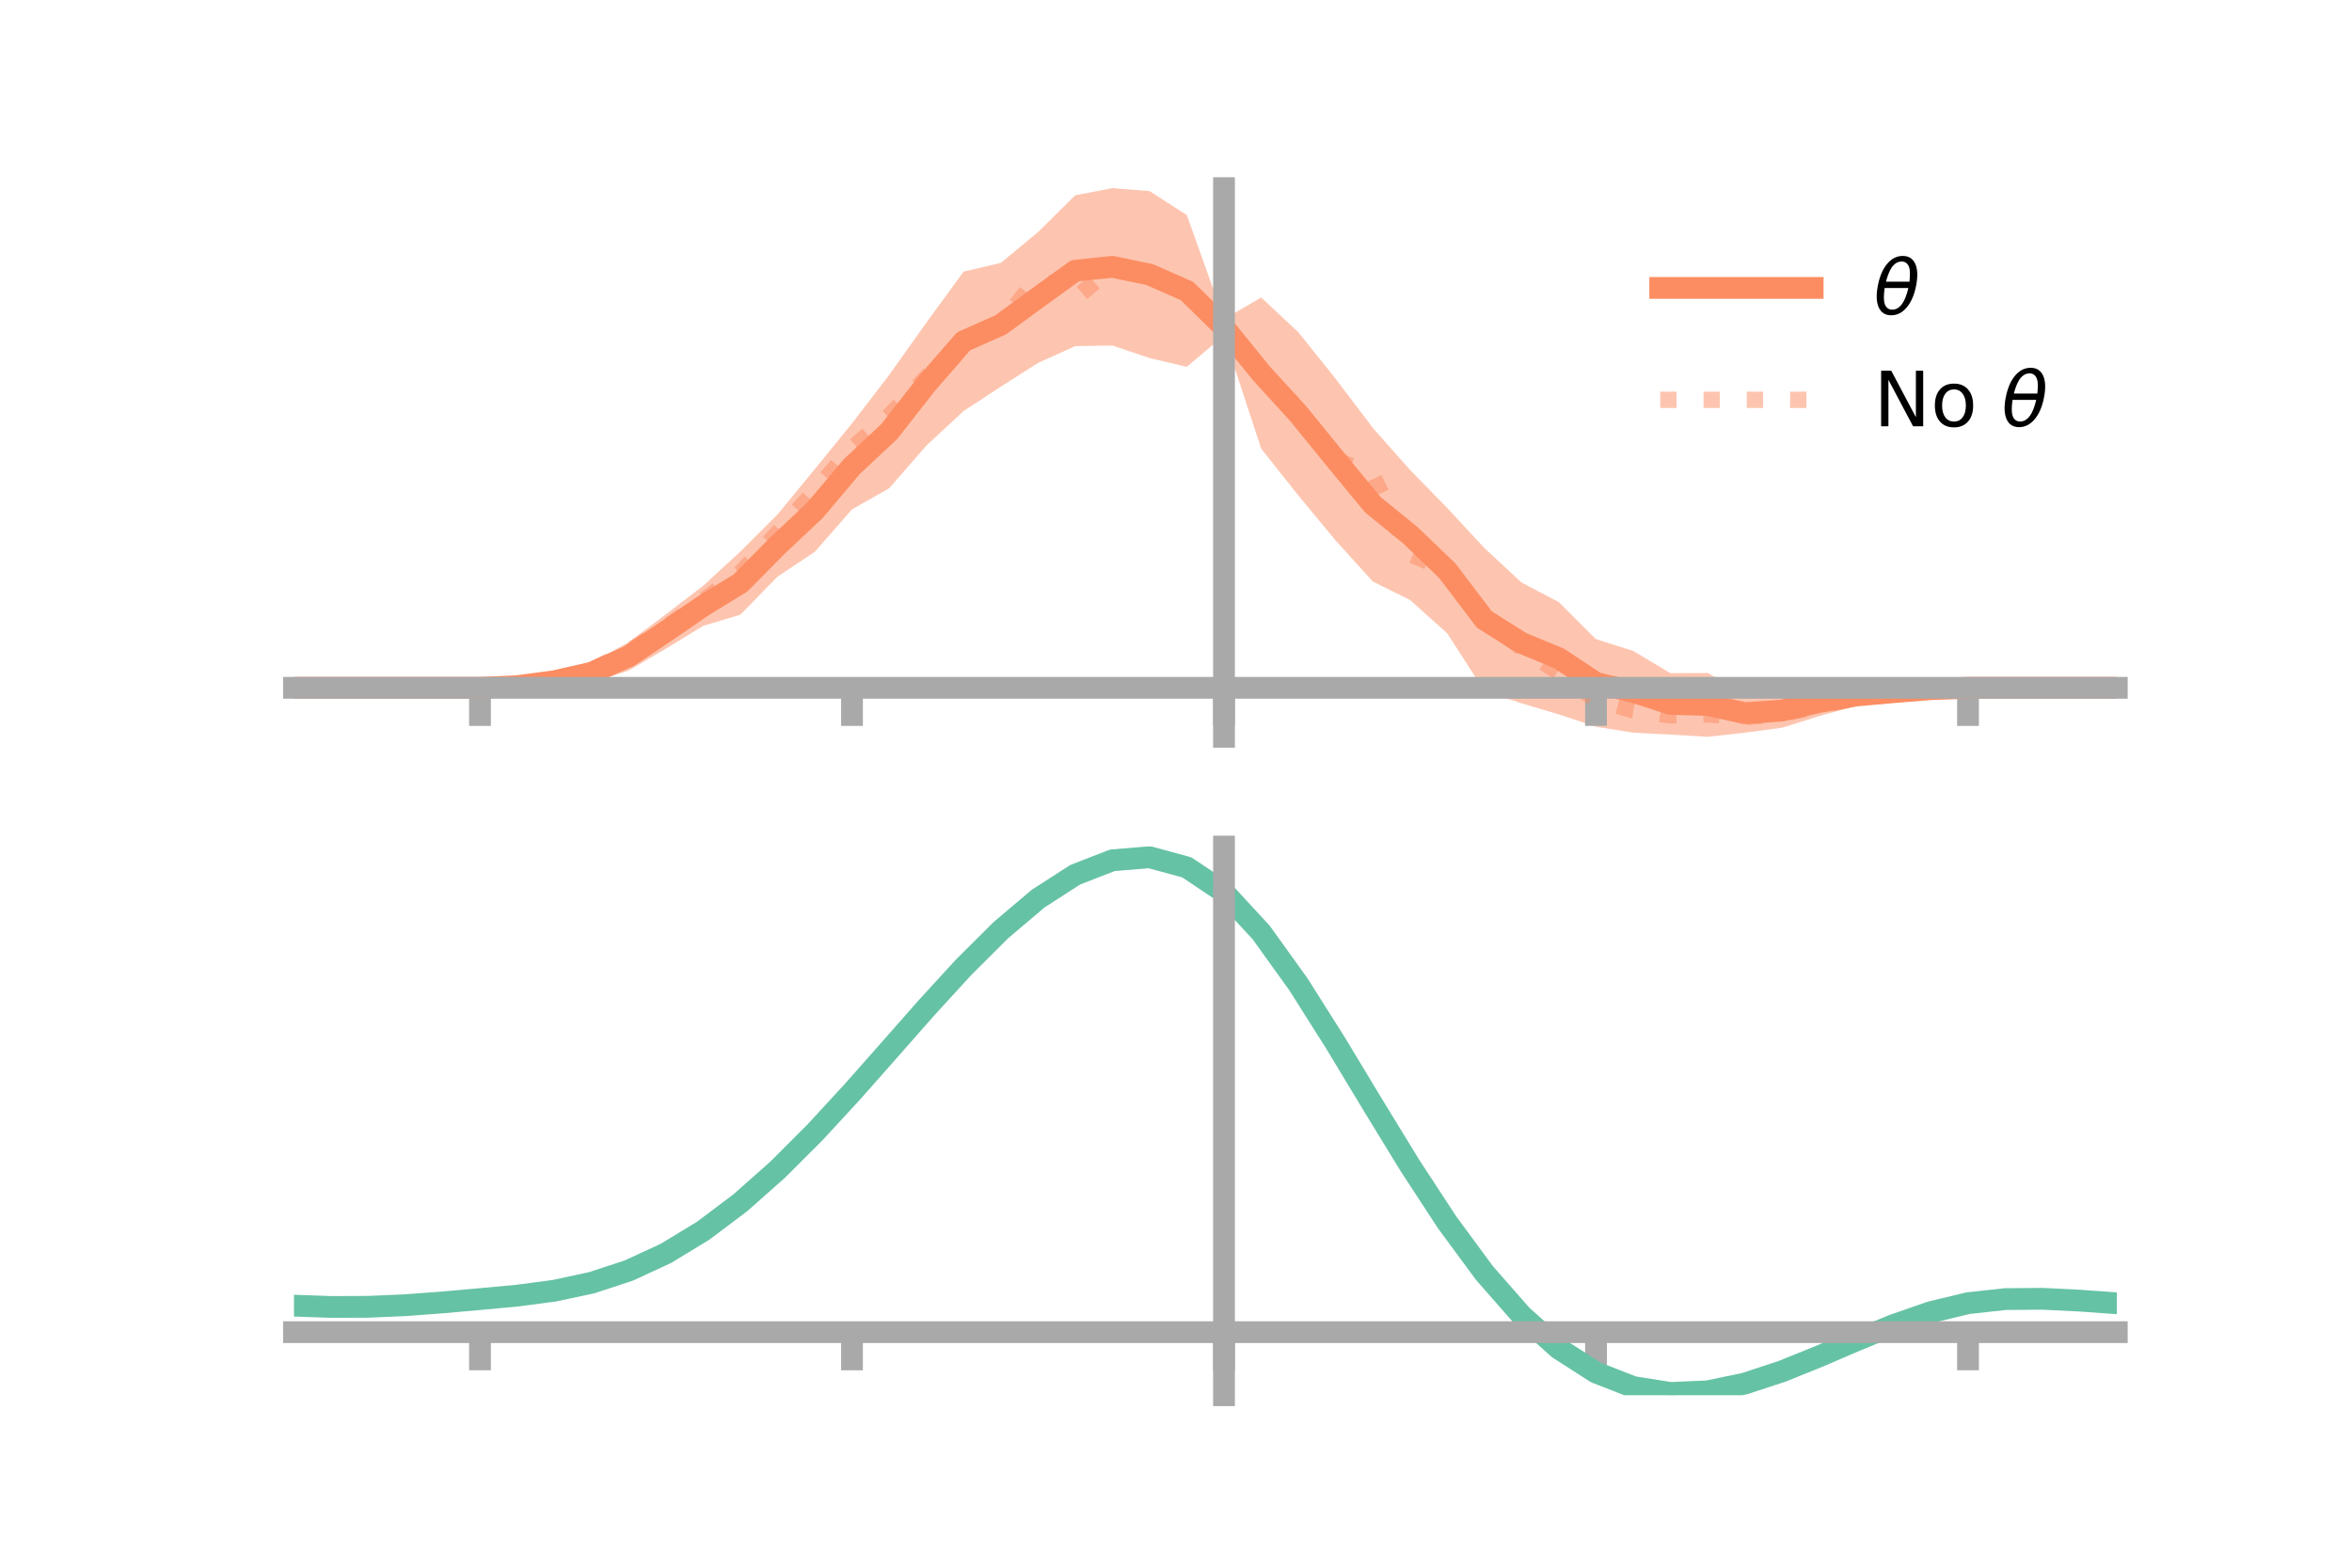
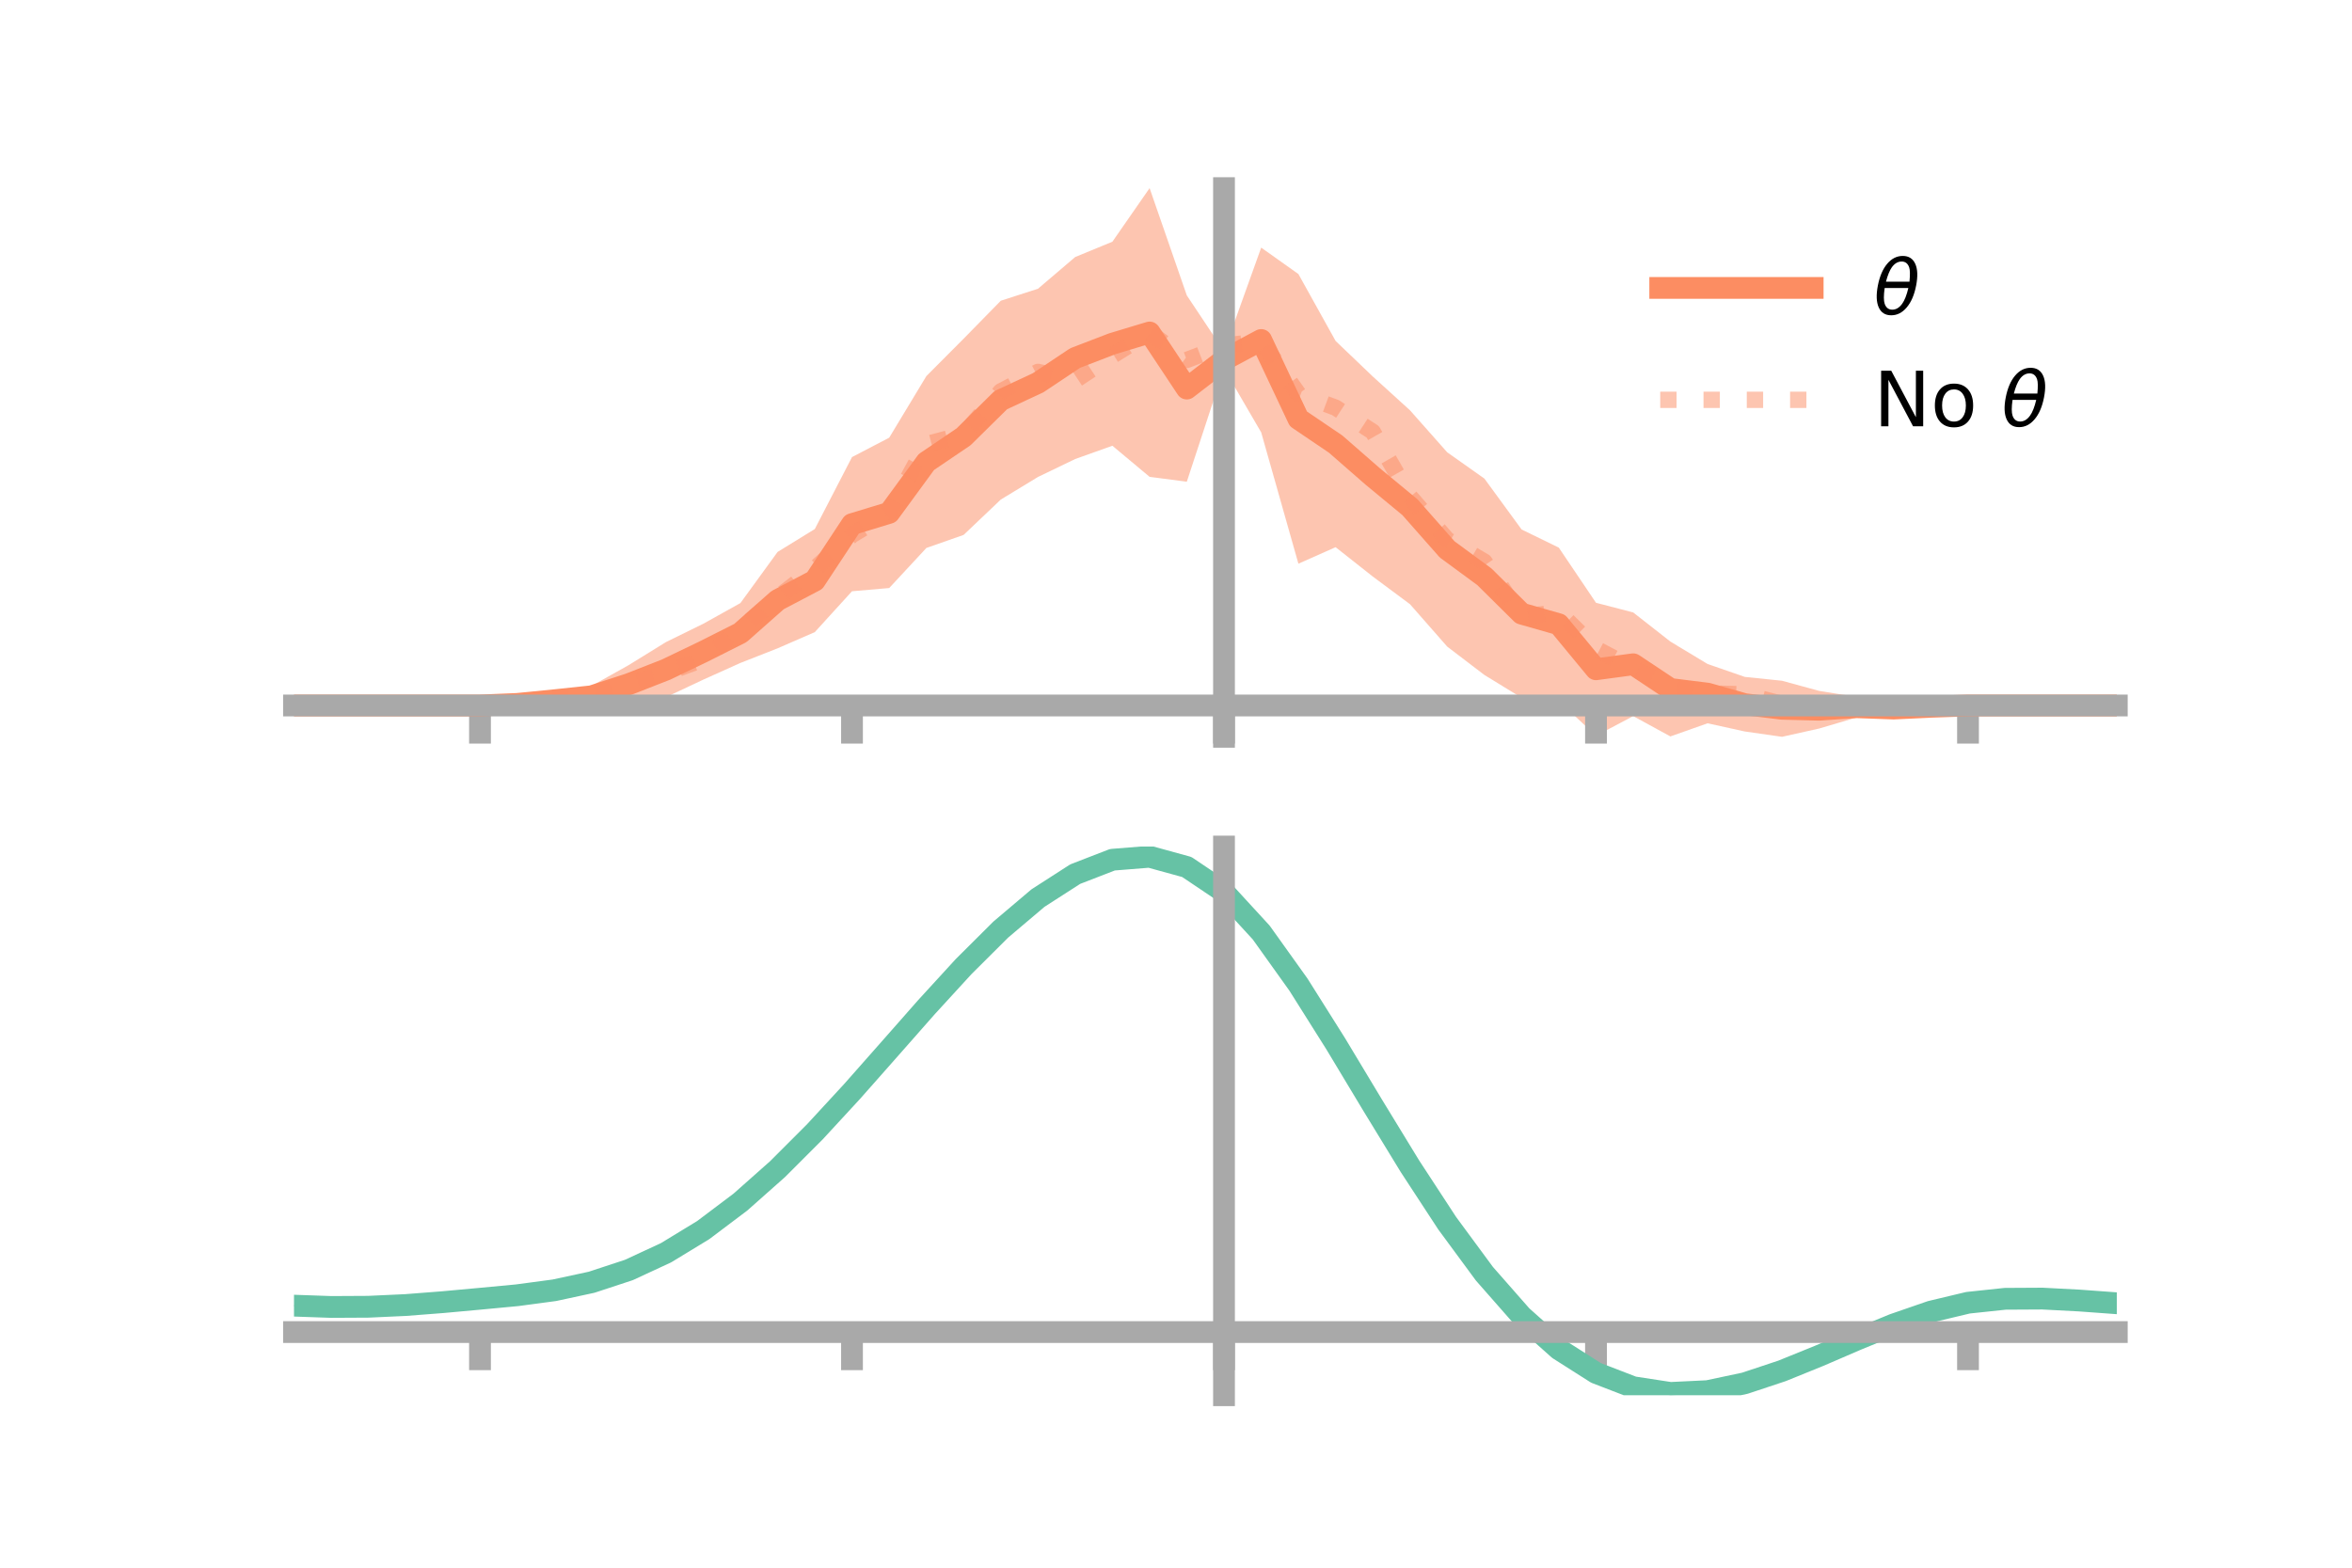
<svg xmlns="http://www.w3.org/2000/svg" xmlns:xlink="http://www.w3.org/1999/xlink" height="144pt" version="1.1" viewBox="0 0 216 144" width="216pt">
  <defs>
    <style type="text/css">*{stroke-linecap:butt;stroke-linejoin:round;}</style>
  </defs>
  <g id="figure_1">
    <g id="patch_1">
      <path d="M 0 144  L 216 144  L 216 0  L 0 0  z " style="fill:none;" />
    </g>
    <g id="axes_1">
      <g id="patch_2">
        <path d="M 27 67.68  L 194.4 67.68  L 194.4 17.28  L 27 17.28  z " style="fill:none;" />
      </g>
      <g id="PolyCollection_1">
-         <path clip-path="url(#p9a09a93b21)" d="M 27 63.179  L 27 63.179  L 30.416 63.179  L 33.833 63.179  L 37.249 63.179  L 40.665 63.179  L 44.082 63.174  L 47.498 62.874  L 50.914 62.13  L 54.331 60.881  L 57.747 58.977  L 61.163 56.417  L 64.58 53.804  L 67.996 50.66  L 71.412 47.246  L 74.829 43.092  L 78.245 38.892  L 81.661 34.439  L 85.078 29.631  L 88.494 24.947  L 91.91 24.149  L 95.327 21.319  L 98.743 17.939  L 102.159 17.28  L 105.576 17.553  L 108.992 19.75  L 112.408 29.317  L 115.824 27.326  L 119.241 30.521  L 122.657 34.79  L 126.073 39.304  L 129.49 43.159  L 132.906 46.657  L 136.322 50.338  L 139.739 53.511  L 143.155 55.305  L 146.571 58.712  L 149.988 59.791  L 153.404 61.834  L 156.82 61.818  L 160.237 63.724  L 163.653 63.687  L 167.069 63.186  L 170.486 62.957  L 173.902 63.151  L 177.318 63.15  L 180.735 63.177  L 184.151 63.179  L 187.567 63.179  L 190.984 63.179  L 194.4 63.179  L 194.4 63.179  L 194.4 63.179  L 190.984 63.179  L 187.567 63.179  L 184.151 63.179  L 180.735 63.184  L 177.318 63.456  L 173.902 64.01  L 170.486 64.814  L 167.069 65.779  L 163.653 66.848  L 160.237 67.299  L 156.82 67.68  L 153.404 67.479  L 149.988 67.3  L 146.571 66.754  L 143.155 65.621  L 139.739 64.605  L 136.322 63.477  L 132.906 58.169  L 129.49 55.112  L 126.073 53.415  L 122.657 49.644  L 119.241 45.517  L 115.824 41.215  L 112.408 30.809  L 108.992 33.696  L 105.576 32.892  L 102.159 31.738  L 98.743 31.793  L 95.327 33.339  L 91.91 35.52  L 88.494 37.754  L 85.078 40.928  L 81.661 44.85  L 78.245 46.788  L 74.829 50.689  L 71.412 52.962  L 67.996 56.459  L 64.58 57.49  L 61.163 59.578  L 57.747 61.592  L 54.331 62.709  L 50.914 63.015  L 47.498 63.184  L 44.082 63.181  L 40.665 63.179  L 37.249 63.179  L 33.833 63.179  L 30.416 63.179  L 27 63.179  z " style="fill:#fc8d62;fill-opacity:0.5;" />
+         <path clip-path="url(#p90c4961d14)" d="M 27 64.802  L 27 64.802  L 30.416 64.802  L 33.833 64.802  L 37.249 64.802  L 40.665 64.802  L 44.082 64.801  L 47.498 64.463  L 50.914 63.714  L 54.331 63.001  L 57.747 61.088  L 61.163 58.976  L 64.58 57.299  L 67.996 55.396  L 71.412 50.698  L 74.829 48.595  L 78.245 41.986  L 81.661 40.204  L 85.078 34.542  L 88.494 31.113  L 91.91 27.624  L 95.327 26.521  L 98.743 23.608  L 102.159 22.202  L 105.576 17.28  L 108.992 27.133  L 112.408 32.264  L 115.824 22.744  L 119.241 25.172  L 122.657 31.317  L 126.073 34.584  L 129.49 37.689  L 132.906 41.546  L 136.322 43.96  L 139.739 48.635  L 143.155 50.302  L 146.571 55.368  L 149.988 56.257  L 153.404 58.932  L 156.82 60.992  L 160.237 62.177  L 163.653 62.53  L 167.069 63.464  L 170.486 64.013  L 173.902 64.479  L 177.318 64.728  L 180.735 64.801  L 184.151 64.802  L 187.567 64.802  L 190.984 64.802  L 194.4 64.802  L 194.4 64.802  L 194.4 64.802  L 190.984 64.802  L 187.567 64.802  L 184.151 64.802  L 180.735 64.802  L 177.318 65.114  L 173.902 65.692  L 170.486 65.907  L 167.069 66.918  L 163.653 67.68  L 160.237 67.19  L 156.82 66.438  L 153.404 67.644  L 149.988 65.778  L 146.571 67.586  L 143.155 64.377  L 139.739 64.092  L 136.322 61.999  L 132.906 59.393  L 129.49 55.5  L 126.073 52.959  L 122.657 50.262  L 119.241 51.778  L 115.824 39.718  L 112.408 33.849  L 108.992 44.249  L 105.576 43.801  L 102.159 40.944  L 98.743 42.163  L 95.327 43.81  L 91.91 45.887  L 88.494 49.135  L 85.078 50.332  L 81.661 54.014  L 78.245 54.309  L 74.829 58.063  L 71.412 59.552  L 67.996 60.894  L 64.58 62.432  L 61.163 64.039  L 57.747 64.603  L 54.331 64.916  L 50.914 64.929  L 47.498 64.855  L 44.082 64.802  L 40.665 64.802  L 37.249 64.802  L 33.833 64.802  L 30.416 64.802  L 27 64.802  z " style="fill:#fc8d62;fill-opacity:0.5;" />
      </g>
      <g id="matplotlib.axis_1">
        <g id="xtick_1">
          <g id="line2d_1">
            <defs>
-               <path d="M 0 0  L 0 3.5  " id="m36ccd4ee36" style="stroke:#a9a9a9;stroke-width:2;" />
+               <path d="M 0 0  L 0 3.5  " id="m07d985ff0a" style="stroke:#a9a9a9;stroke-width:2;" />
            </defs>
            <g>
-               <use style="fill:#a9a9a9;stroke:#a9a9a9;stroke-width:2;" x="44.082" xlink:href="#m36ccd4ee36" y="63.179" />
+               <use style="fill:#a9a9a9;stroke:#a9a9a9;stroke-width:2;" x="44.082" xlink:href="#m07d985ff0a" y="64.802" />
            </g>
          </g>
        </g>
        <g id="xtick_2">
          <g id="line2d_2">
            <g>
-               <use style="fill:#a9a9a9;stroke:#a9a9a9;stroke-width:2;" x="78.245" xlink:href="#m36ccd4ee36" y="63.179" />
+               <use style="fill:#a9a9a9;stroke:#a9a9a9;stroke-width:2;" x="78.245" xlink:href="#m07d985ff0a" y="64.802" />
            </g>
          </g>
        </g>
        <g id="xtick_3">
          <g id="line2d_3">
            <g>
-               <use style="fill:#a9a9a9;stroke:#a9a9a9;stroke-width:2;" x="112.408" xlink:href="#m36ccd4ee36" y="63.179" />
+               <use style="fill:#a9a9a9;stroke:#a9a9a9;stroke-width:2;" x="112.408" xlink:href="#m07d985ff0a" y="64.802" />
            </g>
          </g>
        </g>
        <g id="xtick_4">
          <g id="line2d_4">
            <g>
-               <use style="fill:#a9a9a9;stroke:#a9a9a9;stroke-width:2;" x="146.571" xlink:href="#m36ccd4ee36" y="63.179" />
+               <use style="fill:#a9a9a9;stroke:#a9a9a9;stroke-width:2;" x="146.571" xlink:href="#m07d985ff0a" y="64.802" />
            </g>
          </g>
        </g>
        <g id="xtick_5">
          <g id="line2d_5">
            <g>
-               <use style="fill:#a9a9a9;stroke:#a9a9a9;stroke-width:2;" x="180.735" xlink:href="#m36ccd4ee36" y="63.179" />
+               <use style="fill:#a9a9a9;stroke:#a9a9a9;stroke-width:2;" x="180.735" xlink:href="#m07d985ff0a" y="64.802" />
            </g>
          </g>
        </g>
      </g>
      <g id="matplotlib.axis_2" />
      <g id="line2d_6">
-         <path clip-path="url(#p9a09a93b21)" d="M 27 63.179  L 30.416 63.179  L 33.833 63.179  L 37.249 63.179  L 40.665 63.179  L 44.082 63.177  L 47.498 63.029  L 50.914 62.573  L 54.331 61.795  L 57.747 60.285  L 61.163 57.997  L 64.58 55.647  L 67.996 53.56  L 71.412 50.104  L 74.829 46.89  L 78.245 42.84  L 81.661 39.644  L 85.078 35.28  L 88.494 31.351  L 91.91 29.834  L 95.327 27.329  L 98.743 24.866  L 102.159 24.509  L 105.576 25.222  L 108.992 26.723  L 112.408 30.063  L 115.824 34.271  L 119.241 38.019  L 122.657 42.217  L 126.073 46.359  L 129.49 49.136  L 132.906 52.413  L 136.322 56.907  L 139.739 59.058  L 143.155 60.463  L 146.571 62.733  L 149.988 63.545  L 153.404 64.657  L 156.82 64.749  L 160.237 65.511  L 163.653 65.268  L 167.069 64.482  L 170.486 63.886  L 173.902 63.58  L 177.318 63.303  L 180.735 63.181  L 184.151 63.179  L 187.567 63.179  L 190.984 63.179  L 194.4 63.179  " style="fill:none;stroke:#fc8d62;stroke-linecap:square;stroke-width:2;" />
+         <path clip-path="url(#p90c4961d14)" d="M 27 64.802  L 30.416 64.802  L 33.833 64.802  L 37.249 64.802  L 40.665 64.802  L 44.082 64.801  L 47.498 64.659  L 50.914 64.322  L 54.331 63.958  L 57.747 62.845  L 61.163 61.508  L 64.58 59.865  L 67.996 58.145  L 71.412 55.125  L 74.829 53.329  L 78.245 48.148  L 81.661 47.109  L 85.078 42.437  L 88.494 40.124  L 91.91 36.755  L 95.327 35.165  L 98.743 32.885  L 102.159 31.573  L 105.576 30.541  L 108.992 35.691  L 112.408 33.056  L 115.824 31.231  L 119.241 38.475  L 122.657 40.789  L 126.073 43.771  L 129.49 46.594  L 132.906 50.469  L 136.322 52.979  L 139.739 56.364  L 143.155 57.34  L 146.571 61.477  L 149.988 61.017  L 153.404 63.288  L 156.82 63.715  L 160.237 64.684  L 163.653 65.105  L 167.069 65.191  L 170.486 64.96  L 173.902 65.085  L 177.318 64.921  L 180.735 64.802  L 184.151 64.802  L 187.567 64.802  L 190.984 64.802  L 194.4 64.802  " style="fill:none;stroke:#fc8d62;stroke-linecap:square;stroke-width:2;" />
      </g>
      <g id="line2d_7">
-         <path clip-path="url(#p9a09a93b21)" d="M 27 63.179  L 30.416 63.179  L 33.833 63.179  L 37.249 63.179  L 40.665 63.179  L 44.082 63.177  L 47.498 63.029  L 50.914 62.373  L 54.331 61.536  L 57.747 59.847  L 61.163 57.639  L 64.58 55.176  L 67.996 52.636  L 71.412 48.949  L 74.829 45.112  L 78.245 41.19  L 81.661 38.213  L 85.078 34.665  L 88.494 31.153  L 91.91 29.756  L 95.327 25.505  L 98.743 27.434  L 102.159 24.509  L 105.576 25.593  L 108.992 26.337  L 112.408 30.06  L 115.824 34.475  L 119.241 37.466  L 122.657 42.186  L 126.073 43.706  L 129.49 50.883  L 132.906 52.358  L 136.322 56.934  L 139.739 59.496  L 143.155 61.772  L 146.571 64.301  L 149.988 65.242  L 153.404 65.718  L 156.82 65.614  L 160.237 65.883  L 163.653 65.577  L 167.069 64.876  L 170.486 64.116  L 173.902 63.774  L 177.318 63.304  L 180.735 63.181  L 184.151 63.179  L 187.567 63.179  L 190.984 63.179  L 194.4 63.179  " style="fill:none;stroke:#fc8d62;stroke-dasharray:1.5,2.475;stroke-dashoffset:0;stroke-opacity:0.5;stroke-width:1.5;" />
+         <path clip-path="url(#p90c4961d14)" d="M 27 64.802  L 30.416 64.802  L 33.833 64.802  L 37.249 64.802  L 40.665 64.802  L 44.082 64.801  L 47.498 64.747  L 50.914 64.256  L 54.331 63.797  L 57.747 62.813  L 61.163 61.818  L 64.58 60.566  L 67.996 57.778  L 71.412 54.881  L 74.829 52.233  L 78.245 49.143  L 81.661 47.086  L 85.078 40.798  L 88.494 39.897  L 91.91 35.948  L 95.327 34.159  L 98.743 34.929  L 102.159 32.672  L 105.576 30.541  L 108.992 33.064  L 112.408 31.755  L 115.824 31.343  L 119.241 36.18  L 122.657 37.446  L 126.073 39.667  L 129.49 45.619  L 132.906 49.574  L 136.322 51.593  L 139.739 56.665  L 143.155 56.23  L 146.571 59.591  L 149.988 61.387  L 153.404 63.036  L 156.82 63.69  L 160.237 63.776  L 163.653 64.668  L 167.069 65.15  L 170.486 65.095  L 173.902 65.132  L 177.318 64.829  L 180.735 64.802  L 184.151 64.802  L 187.567 64.802  L 190.984 64.802  L 194.4 64.802  " style="fill:none;stroke:#fc8d62;stroke-dasharray:1.5,2.475;stroke-dashoffset:0;stroke-opacity:0.5;stroke-width:1.5;" />
      </g>
      <g id="patch_3">
        <path d="M 112.408 67.68  L 112.408 17.28  " style="fill:none;stroke:#a9a9a9;stroke-linecap:square;stroke-linejoin:miter;stroke-width:2;" />
      </g>
      <g id="patch_4">
        <path d="M 194.4 67.68  L 194.4 17.28  " style="fill:none;" />
      </g>
      <g id="patch_5">
-         <path d="M 27 63.179  L 194.4 63.179  " style="fill:none;stroke:#a9a9a9;stroke-linecap:square;stroke-linejoin:miter;stroke-width:2;" />
+         <path d="M 27 64.802  L 194.4 64.802  " style="fill:none;stroke:#a9a9a9;stroke-linecap:square;stroke-linejoin:miter;stroke-width:2;" />
      </g>
      <g id="patch_6">
        <path d="M 27 17.28  L 194.4 17.28  " style="fill:none;" />
      </g>
      <g id="legend_1">
        <g id="line2d_8">
          <path d="M 152.47 26.449  L 166.47 26.449  " style="fill:none;stroke:#fc8d62;stroke-linecap:square;stroke-width:2;" />
        </g>
        <g id="line2d_9" />
        <g id="text_1">
          <g transform="translate(172.07 28.89891)scale(0.07 -0.07)">
            <defs>
              <path d="M 45.516 34.672  L 14.453 34.672  Q 12.359 20.062 14.5 13.875  Q 17.188 6.25 24.469 6.25  Q 31.781 6.25 37.359 13.922  Q 42.234 20.656 45.516 34.672  z M 47.016 42.969  Q 48.344 56.844 46.625 61.719  Q 43.953 69.438 36.766 69.438  Q 29.297 69.438 23.828 61.812  Q 19.531 55.672 16.156 42.969  z M 38.188 76.766  Q 49.906 76.766 54.594 66.406  Q 59.281 56.109 55.719 37.844  Q 52.203 19.625 43.453 9.281  Q 34.766 -1.125 23.047 -1.125  Q 11.281 -1.125 6.641 9.281  Q 2 19.625 5.516 37.844  Q 9.078 56.109 17.719 66.406  Q 26.422 76.766 38.188 76.766  z " id="DejaVuSans-Oblique-952" />
            </defs>
            <use transform="translate(0 0.234375)" xlink:href="#DejaVuSans-Oblique-952" />
          </g>
        </g>
        <g id="line2d_10">
          <path d="M 152.47 36.724  L 166.47 36.724  " style="fill:none;stroke:#fc8d62;stroke-dasharray:1.5,2.475;stroke-dashoffset:0;stroke-opacity:0.5;stroke-width:1.5;" />
        </g>
        <g id="line2d_11" />
        <g id="text_2">
          <g transform="translate(172.07 39.17359)scale(0.07 -0.07)">
            <defs>
              <path d="M 9.812 72.906  L 23.094 72.906  L 55.422 11.922  L 55.422 72.906  L 64.984 72.906  L 64.984 0  L 51.703 0  L 19.391 60.984  L 19.391 0  L 9.812 0  z " id="DejaVuSans-78" />
              <path d="M 30.609 48.391  Q 23.391 48.391 19.188 42.75  Q 14.984 37.109 14.984 27.297  Q 14.984 17.484 19.156 11.844  Q 23.344 6.203 30.609 6.203  Q 37.797 6.203 41.984 11.859  Q 46.188 17.531 46.188 27.297  Q 46.188 37.016 41.984 42.703  Q 37.797 48.391 30.609 48.391  z M 30.609 56  Q 42.328 56 49.016 48.375  Q 55.719 40.766 55.719 27.297  Q 55.719 13.875 49.016 6.219  Q 42.328 -1.422 30.609 -1.422  Q 18.844 -1.422 12.172 6.219  Q 5.516 13.875 5.516 27.297  Q 5.516 40.766 12.172 48.375  Q 18.844 56 30.609 56  z " id="DejaVuSans-111" />
              <path id="DejaVuSans-32" />
            </defs>
            <use transform="translate(0 0.234375)" xlink:href="#DejaVuSans-78" />
            <use transform="translate(74.80469 0.234375)" xlink:href="#DejaVuSans-111" />
            <use transform="translate(135.9863 0.234375)" xlink:href="#DejaVuSans-32" />
            <use transform="translate(167.7734 0.234375)" xlink:href="#DejaVuSans-Oblique-952" />
          </g>
        </g>
      </g>
    </g>
    <g id="axes_2">
      <g id="patch_7">
        <path d="M 27 128.16  L 194.4 128.16  L 194.4 77.76  L 27 77.76  z " style="fill:none;" />
      </g>
      <g id="PolyCollection_2">
-         <path clip-path="url(#pb633275cda)" d="M 27 119.976  L 27 119.884  L 30.416 120.012  L 33.833 119.997  L 37.249 119.839  L 40.665 119.57  L 44.082 119.254  L 47.498 118.929  L 50.914 118.467  L 54.331 117.723  L 57.747 116.586  L 61.163 114.977  L 64.58 112.858  L 67.996 110.229  L 71.412 107.128  L 74.829 103.63  L 78.245 99.835  L 81.661 95.876  L 85.078 91.903  L 88.494 88.086  L 91.91 84.605  L 95.327 81.647  L 98.743 79.399  L 102.159 78.045  L 105.576 77.76  L 108.992 78.706  L 112.408 81.028  L 115.824 84.786  L 119.241 89.618  L 122.657 95.107  L 126.073 100.863  L 129.49 106.541  L 132.906 111.853  L 136.322 116.571  L 139.739 120.531  L 143.155 123.636  L 146.571 125.849  L 149.988 127.192  L 153.404 127.738  L 156.82 127.594  L 160.237 126.895  L 163.653 125.788  L 167.069 124.433  L 170.486 122.987  L 173.902 121.605  L 177.318 120.434  L 180.735 119.616  L 184.151 119.246  L 187.567 119.221  L 190.984 119.4  L 194.4 119.656  L 194.4 119.771  L 194.4 119.771  L 190.984 119.54  L 187.567 119.379  L 184.151 119.415  L 180.735 119.792  L 177.318 120.62  L 173.902 121.819  L 170.486 123.245  L 167.069 124.74  L 163.653 126.141  L 160.237 127.283  L 156.82 128.005  L 153.404 128.16  L 149.988 127.622  L 146.571 126.299  L 143.155 124.134  L 139.739 121.118  L 136.322 117.284  L 132.906 112.724  L 129.49 107.59  L 126.073 102.098  L 122.657 96.526  L 119.241 91.207  L 115.824 86.524  L 112.408 82.882  L 108.992 80.637  L 105.576 79.724  L 102.159 79.999  L 98.743 81.301  L 95.327 83.457  L 91.91 86.288  L 88.494 89.615  L 85.078 93.258  L 81.661 97.046  L 78.245 100.817  L 74.829 104.43  L 71.412 107.763  L 67.996 110.721  L 64.58 113.236  L 61.163 115.272  L 57.747 116.827  L 54.331 117.931  L 50.914 118.652  L 47.498 119.096  L 44.082 119.402  L 40.665 119.694  L 37.249 119.938  L 33.833 120.077  L 30.416 120.089  L 27 119.976  z " style="fill:#66c2a5;fill-opacity:0.5;" />
+         <path clip-path="url(#p006cd969a3)" d="M 27 119.976  L 27 119.886  L 30.416 120.013  L 33.833 119.993  L 37.249 119.826  L 40.665 119.548  L 44.082 119.223  L 47.498 118.891  L 50.914 118.425  L 54.331 117.678  L 57.747 116.538  L 61.163 114.928  L 64.58 112.808  L 67.996 110.18  L 71.412 107.08  L 74.829 103.583  L 78.245 99.791  L 81.661 95.834  L 85.078 91.865  L 88.494 88.052  L 91.91 84.576  L 95.327 81.624  L 98.743 79.383  L 102.159 78.037  L 105.576 77.76  L 108.992 78.717  L 112.408 81.052  L 115.824 84.829  L 119.241 89.679  L 122.657 95.184  L 126.073 100.951  L 129.49 106.634  L 132.906 111.944  L 136.322 116.654  L 139.739 120.601  L 143.155 123.689  L 146.571 125.883  L 149.988 127.208  L 153.404 127.737  L 156.82 127.578  L 160.237 126.866  L 163.653 125.75  L 167.069 124.388  L 170.486 122.938  L 173.902 121.555  L 177.318 120.387  L 180.735 119.576  L 184.151 119.216  L 187.567 119.203  L 190.984 119.392  L 194.4 119.654  L 194.4 119.769  L 194.4 119.769  L 190.984 119.531  L 187.567 119.361  L 184.151 119.385  L 180.735 119.752  L 177.318 120.572  L 173.902 121.766  L 170.486 123.191  L 167.069 124.69  L 163.653 126.099  L 160.237 127.252  L 156.82 127.989  L 153.404 128.16  L 149.988 127.639  L 146.571 126.331  L 143.155 124.179  L 139.739 121.17  L 136.322 117.339  L 132.906 112.776  L 129.49 107.633  L 126.073 102.126  L 122.657 96.533  L 119.241 91.191  L 115.824 86.482  L 112.408 82.818  L 108.992 80.558  L 105.576 79.636  L 102.159 79.906  L 98.743 81.205  L 95.327 83.36  L 91.91 86.194  L 88.494 89.524  L 85.078 93.171  L 81.661 96.962  L 78.245 100.738  L 74.829 104.356  L 71.412 107.694  L 67.996 110.657  L 64.58 113.176  L 61.163 115.218  L 57.747 116.777  L 54.331 117.885  L 50.914 118.611  L 47.498 119.058  L 44.082 119.37  L 40.665 119.671  L 37.249 119.923  L 33.833 120.07  L 30.416 120.087  L 27 119.976  z " style="fill:#66c2a5;fill-opacity:0.5;" />
      </g>
      <g id="matplotlib.axis_3">
        <g id="xtick_6">
          <g id="line2d_12">
            <g>
-               <use style="fill:#a9a9a9;stroke:#a9a9a9;stroke-width:2;" x="44.082" xlink:href="#m36ccd4ee36" y="122.365" />
+               <use style="fill:#a9a9a9;stroke:#a9a9a9;stroke-width:2;" x="44.082" xlink:href="#m07d985ff0a" y="122.357" />
            </g>
          </g>
        </g>
        <g id="xtick_7">
          <g id="line2d_13">
            <g>
-               <use style="fill:#a9a9a9;stroke:#a9a9a9;stroke-width:2;" x="78.245" xlink:href="#m36ccd4ee36" y="122.365" />
+               <use style="fill:#a9a9a9;stroke:#a9a9a9;stroke-width:2;" x="78.245" xlink:href="#m07d985ff0a" y="122.357" />
            </g>
          </g>
        </g>
        <g id="xtick_8">
          <g id="line2d_14">
            <g>
-               <use style="fill:#a9a9a9;stroke:#a9a9a9;stroke-width:2;" x="112.408" xlink:href="#m36ccd4ee36" y="122.365" />
+               <use style="fill:#a9a9a9;stroke:#a9a9a9;stroke-width:2;" x="112.408" xlink:href="#m07d985ff0a" y="122.357" />
            </g>
          </g>
        </g>
        <g id="xtick_9">
          <g id="line2d_15">
            <g>
-               <use style="fill:#a9a9a9;stroke:#a9a9a9;stroke-width:2;" x="146.571" xlink:href="#m36ccd4ee36" y="122.365" />
+               <use style="fill:#a9a9a9;stroke:#a9a9a9;stroke-width:2;" x="146.571" xlink:href="#m07d985ff0a" y="122.357" />
            </g>
          </g>
        </g>
        <g id="xtick_10">
          <g id="line2d_16">
            <g>
-               <use style="fill:#a9a9a9;stroke:#a9a9a9;stroke-width:2;" x="180.735" xlink:href="#m36ccd4ee36" y="122.365" />
+               <use style="fill:#a9a9a9;stroke:#a9a9a9;stroke-width:2;" x="180.735" xlink:href="#m07d985ff0a" y="122.357" />
            </g>
          </g>
        </g>
      </g>
      <g id="matplotlib.axis_4" />
      <g id="line2d_17">
-         <path clip-path="url(#pb633275cda)" d="M 27 119.93  L 30.416 120.05  L 33.833 120.037  L 37.249 119.888  L 40.665 119.632  L 44.082 119.328  L 47.498 119.012  L 50.914 118.56  L 54.331 117.827  L 57.747 116.706  L 61.163 115.124  L 64.58 113.047  L 67.996 110.475  L 71.412 107.446  L 74.829 104.03  L 78.245 100.326  L 81.661 96.461  L 85.078 92.581  L 88.494 88.85  L 91.91 85.447  L 95.327 82.552  L 98.743 80.35  L 102.159 79.022  L 105.576 78.742  L 108.992 79.672  L 112.408 81.955  L 115.824 85.655  L 119.241 90.413  L 122.657 95.816  L 126.073 101.481  L 129.49 107.066  L 132.906 112.289  L 136.322 116.927  L 139.739 120.825  L 143.155 123.885  L 146.571 126.074  L 149.988 127.407  L 153.404 127.949  L 156.82 127.8  L 160.237 127.089  L 163.653 125.965  L 167.069 124.586  L 170.486 123.116  L 173.902 121.712  L 177.318 120.527  L 180.735 119.704  L 184.151 119.33  L 187.567 119.3  L 190.984 119.47  L 194.4 119.713  " style="fill:none;stroke:#66c2a5;stroke-linecap:square;stroke-width:2;" />
+         <path clip-path="url(#p006cd969a3)" d="M 27 119.931  L 30.416 120.05  L 33.833 120.032  L 37.249 119.875  L 40.665 119.61  L 44.082 119.297  L 47.498 118.975  L 50.914 118.518  L 54.331 117.781  L 57.747 116.657  L 61.163 115.073  L 64.58 112.992  L 67.996 110.418  L 71.412 107.387  L 74.829 103.969  L 78.245 100.264  L 81.661 96.398  L 85.078 92.518  L 88.494 88.788  L 91.91 85.385  L 95.327 82.492  L 98.743 80.294  L 102.159 78.971  L 105.576 78.698  L 108.992 79.638  L 112.408 81.935  L 115.824 85.655  L 119.241 90.435  L 122.657 95.859  L 126.073 101.539  L 129.49 107.134  L 132.906 112.36  L 136.322 116.997  L 139.739 120.886  L 143.155 123.934  L 146.571 126.107  L 149.988 127.424  L 153.404 127.948  L 156.82 127.783  L 160.237 127.059  L 163.653 125.924  L 167.069 124.539  L 170.486 123.065  L 173.902 121.661  L 177.318 120.48  L 180.735 119.664  L 184.151 119.301  L 187.567 119.282  L 190.984 119.462  L 194.4 119.712  " style="fill:none;stroke:#66c2a5;stroke-linecap:square;stroke-width:2;" />
      </g>
      <g id="patch_8">
        <path d="M 112.408 128.16  L 112.408 77.76  " style="fill:none;stroke:#a9a9a9;stroke-linecap:square;stroke-linejoin:miter;stroke-width:2;" />
      </g>
      <g id="patch_9">
        <path d="M 194.4 128.16  L 194.4 77.76  " style="fill:none;" />
      </g>
      <g id="patch_10">
-         <path d="M 27 122.365  L 194.4 122.365  " style="fill:none;stroke:#a9a9a9;stroke-linecap:square;stroke-linejoin:miter;stroke-width:2;" />
+         <path d="M 27 122.357  L 194.4 122.357  " style="fill:none;stroke:#a9a9a9;stroke-linecap:square;stroke-linejoin:miter;stroke-width:2;" />
      </g>
      <g id="patch_11">
        <path d="M 27 77.76  L 194.4 77.76  " style="fill:none;" />
      </g>
    </g>
  </g>
  <defs>
-     <clipPath id="p9a09a93b21">
+     <clipPath id="p90c4961d14">
      <rect height="50.4" width="167.4" x="27" y="17.28" />
    </clipPath>
-     <clipPath id="pb633275cda">
+     <clipPath id="p006cd969a3">
      <rect height="50.4" width="167.4" x="27" y="77.76" />
    </clipPath>
  </defs>
</svg>
